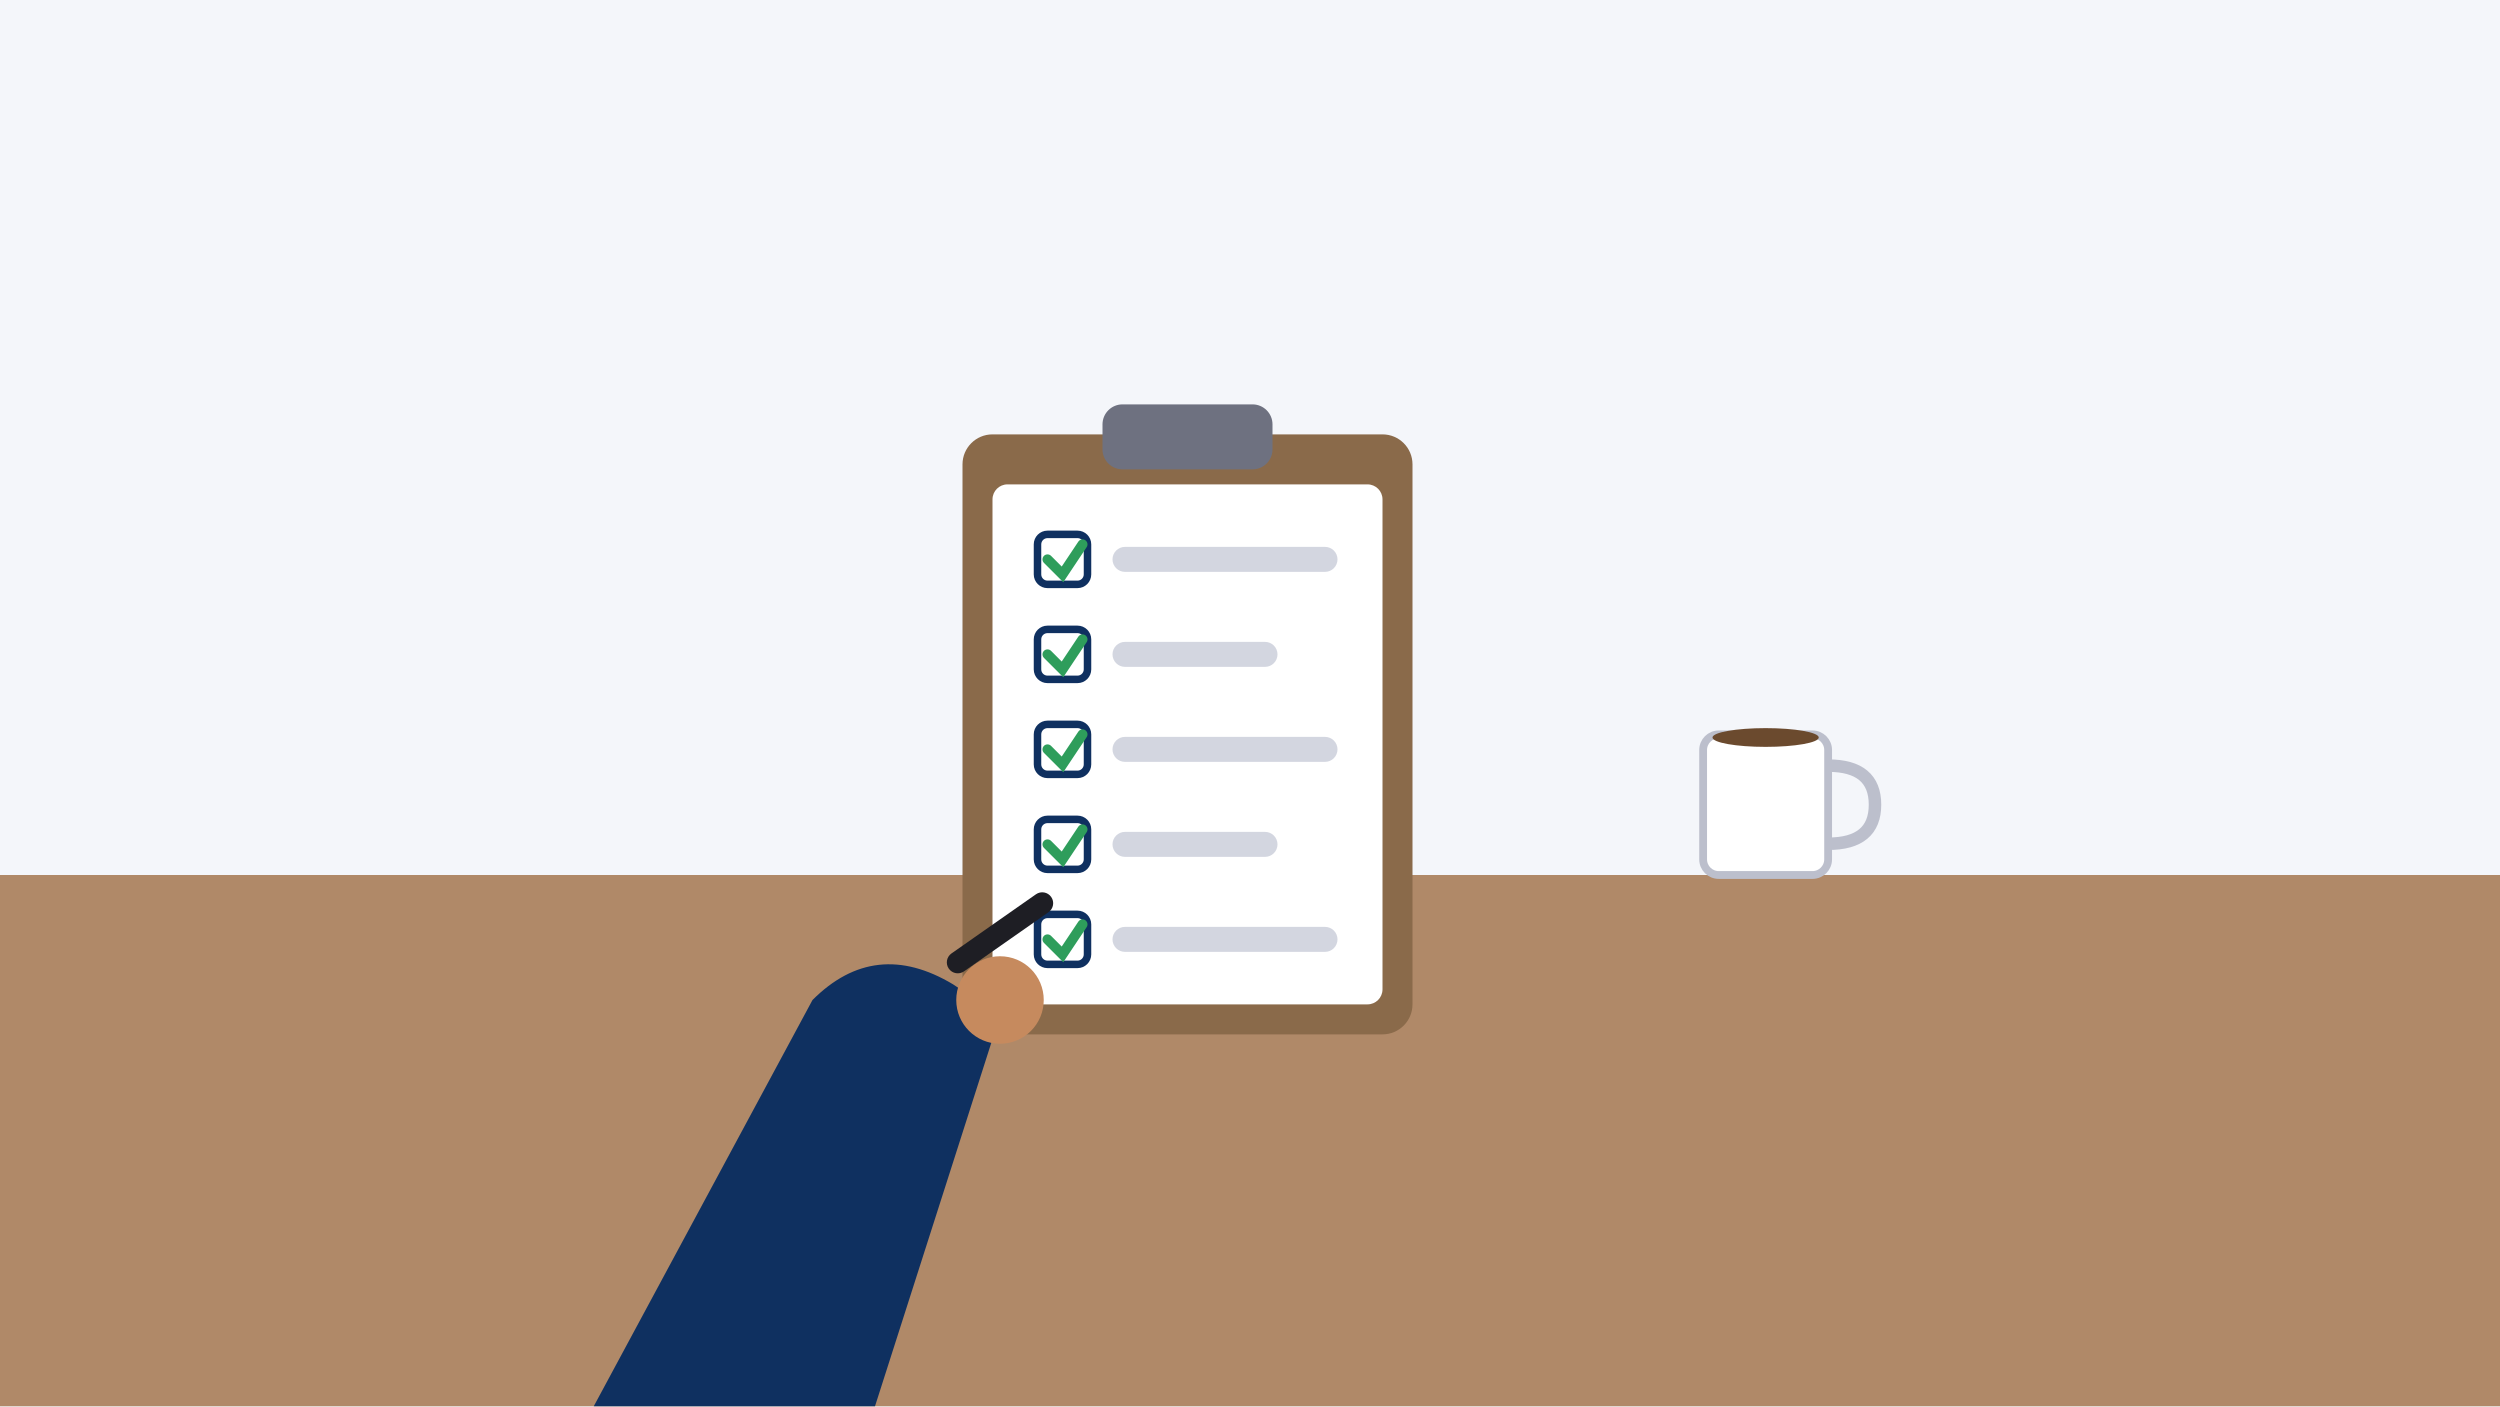
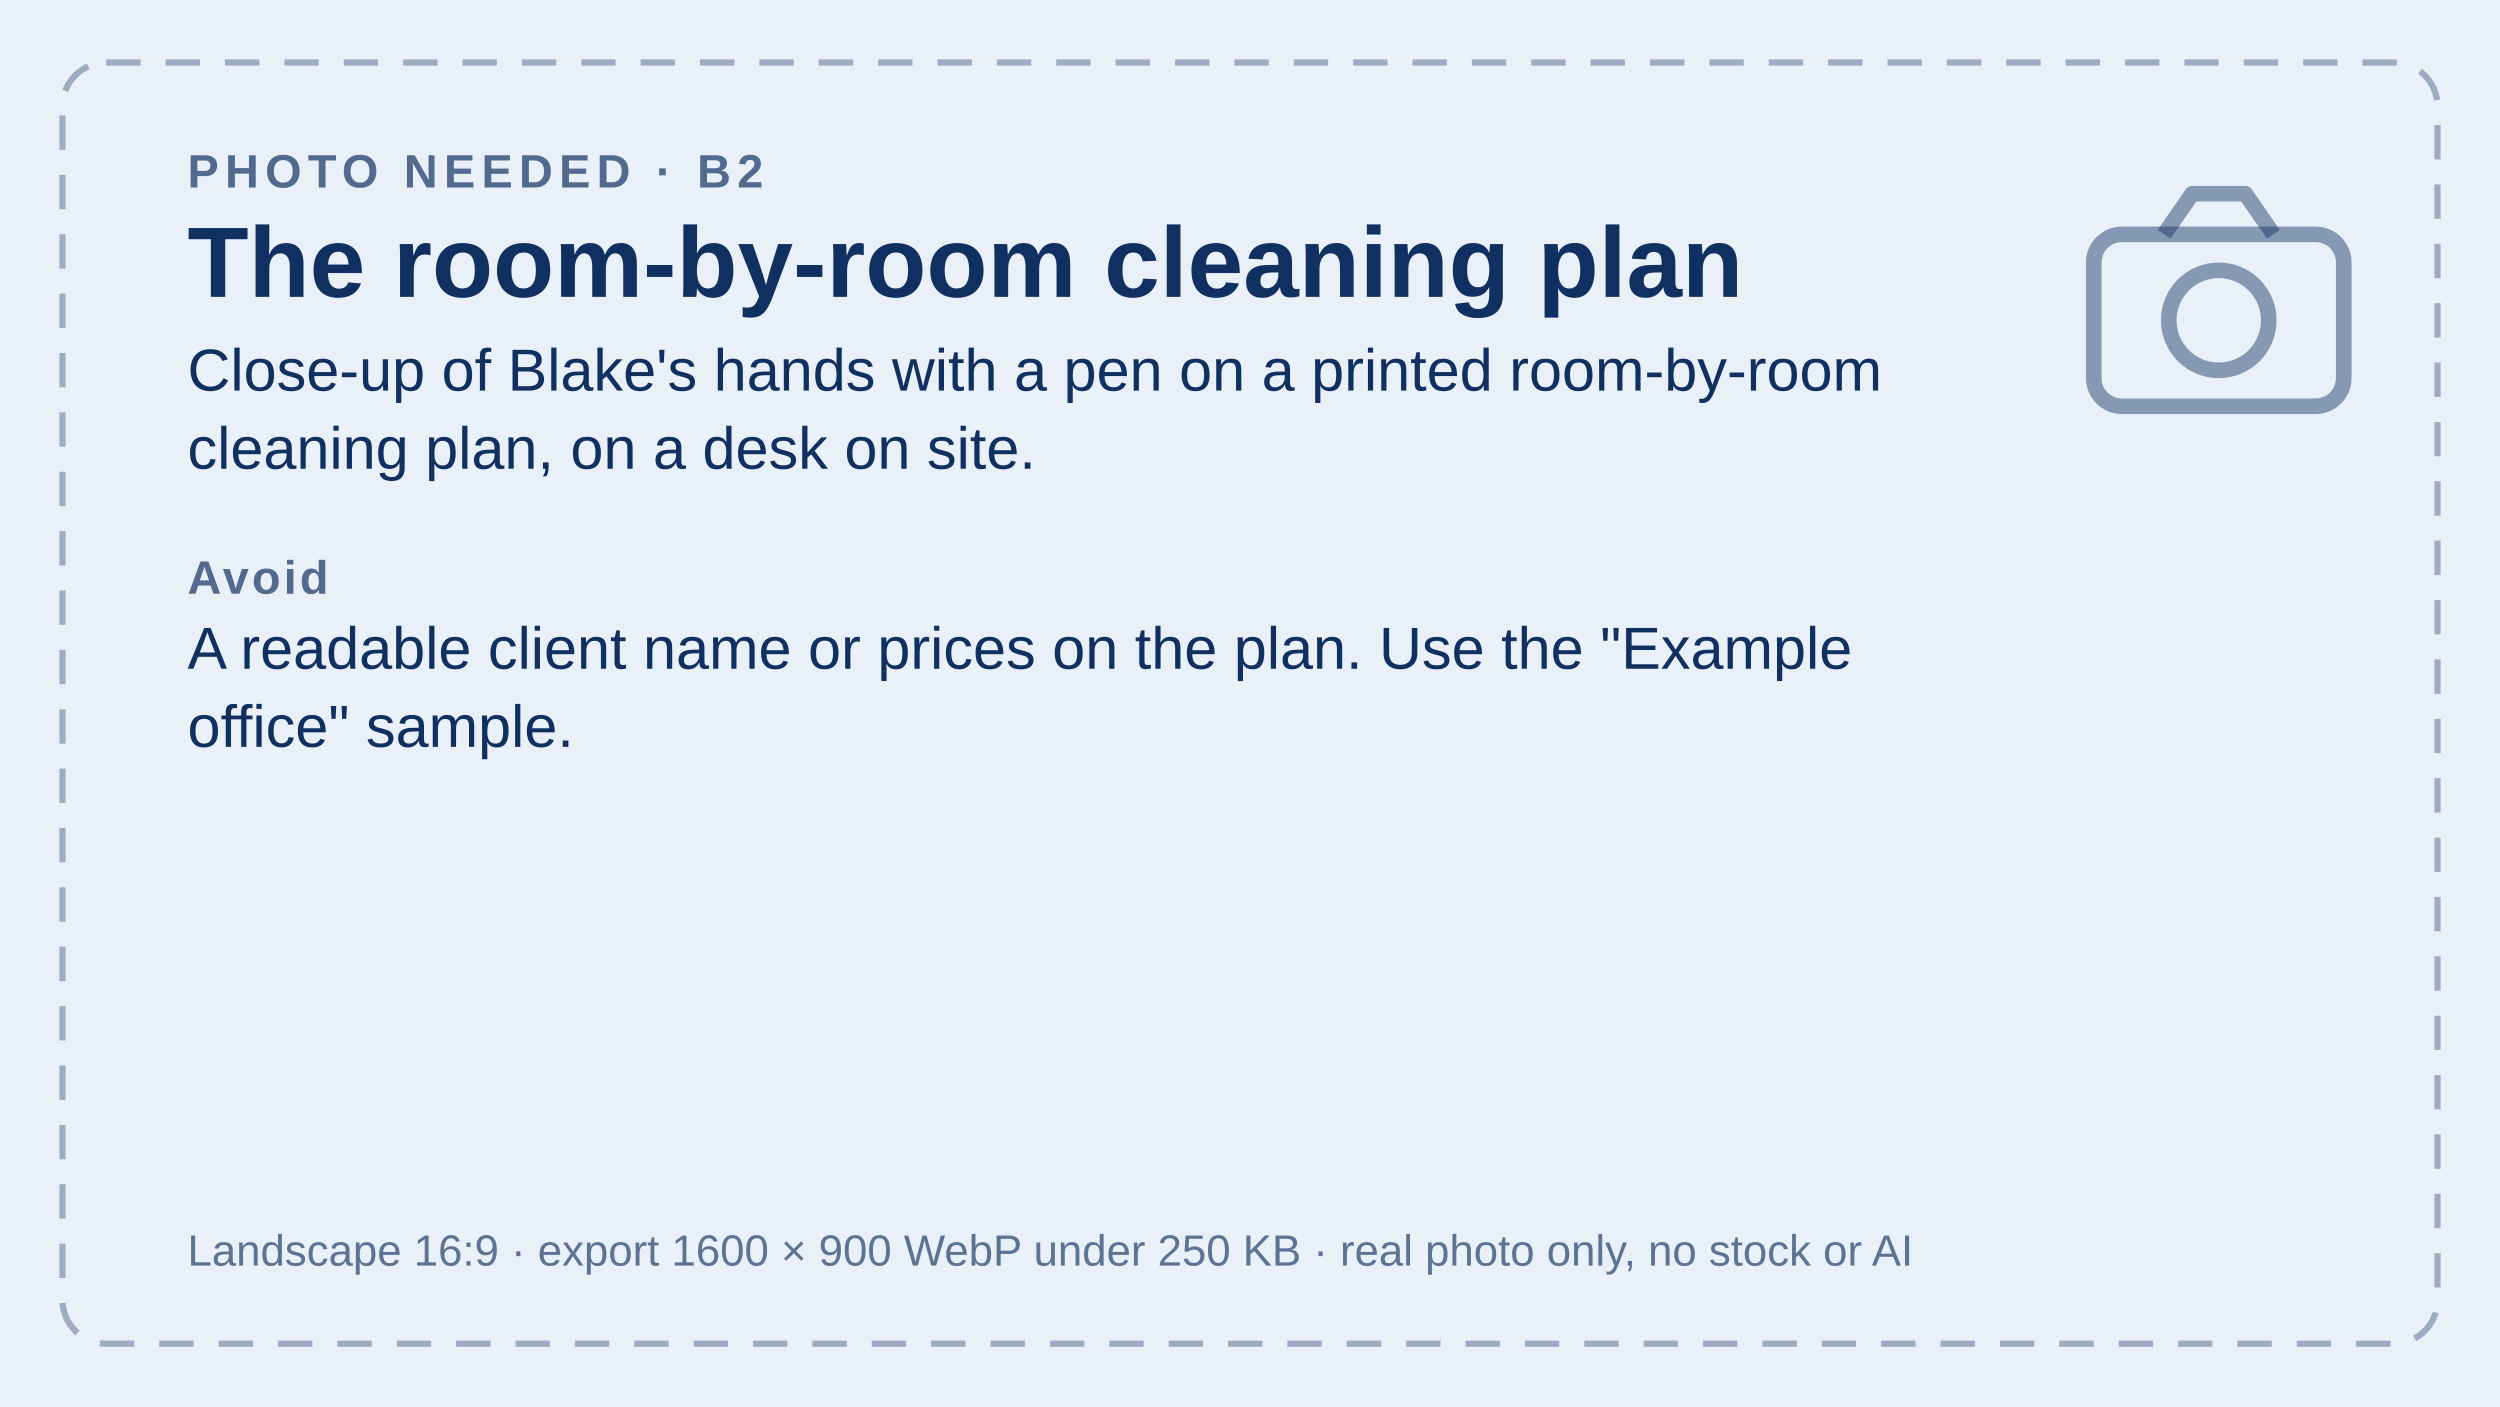
- <svg xmlns="http://www.w3.org/2000/svg" viewBox="0 0 1600 900" width="1600" height="900" role="img" aria-label="Illustration of a hand holding a pen over a room-by-room cleaning checklist on a desk">
-   <rect width="1600" height="900" fill="#F4F6FA" />
-   <rect y="560" width="1600" height="340" fill="#B08968" />
-   <g transform="translate(760,470)">
-     <rect x="-144.0" y="-192.0" width="288.0" height="384.0" rx="19.2" fill="#8A6A4A" />
-     <rect x="-124.8" y="-160.0" width="249.6" height="332.8" rx="9.6" fill="#fff" />
-     <rect x="-54.4" y="-211.2" width="108.8" height="41.6" rx="12.8" fill="#6E7180" />
-     <rect x="-96.0" y="-128.0" width="32.0" height="32.0" rx="6.4" fill="none" stroke="#0F3060" stroke-width="4.8" />
-     <path d="M-89.6 -112.0 L-80.0 -102.4 L-67.2 -121.6" fill="none" stroke="#2E9D5B" stroke-width="6.4" stroke-linecap="round" />
-     <rect x="-48.0" y="-120.0" width="144.0" height="16.0" rx="8.0" fill="#D3D6E0" />
-     <rect x="-96.0" y="-67.2" width="32.0" height="32.0" rx="6.4" fill="none" stroke="#0F3060" stroke-width="4.8" />
-     <path d="M-89.6 -51.2 L-80.0 -41.6 L-67.2 -60.8" fill="none" stroke="#2E9D5B" stroke-width="6.4" stroke-linecap="round" />
-     <rect x="-48.0" y="-59.2" width="105.6" height="16.0" rx="8.0" fill="#D3D6E0" />
-     <rect x="-96.0" y="-6.4" width="32.0" height="32.0" rx="6.4" fill="none" stroke="#0F3060" stroke-width="4.8" />
-     <path d="M-89.6 9.6 L-80.0 19.2 L-67.2 0.0" fill="none" stroke="#2E9D5B" stroke-width="6.4" stroke-linecap="round" />
-     <rect x="-48.0" y="1.6" width="144.0" height="16.0" rx="8.0" fill="#D3D6E0" />
-     <rect x="-96.0" y="54.4" width="32.0" height="32.0" rx="6.4" fill="none" stroke="#0F3060" stroke-width="4.8" />
-     <path d="M-89.6 70.4 L-80.0 80.0 L-67.2 60.8" fill="none" stroke="#2E9D5B" stroke-width="6.4" stroke-linecap="round" />
-     <rect x="-48.0" y="62.4" width="105.6" height="16.0" rx="8.0" fill="#D3D6E0" />
-     <rect x="-96.0" y="115.2" width="32.0" height="32.0" rx="6.4" fill="none" stroke="#0F3060" stroke-width="4.8" />
-     <path d="M-89.6 131.2 L-80.0 140.8 L-67.2 121.6" fill="none" stroke="#2E9D5B" stroke-width="6.4" stroke-linecap="round" />
-     <rect x="-48.0" y="123.2" width="144.0" height="16.0" rx="8.0" fill="#D3D6E0" />
+ <svg xmlns="http://www.w3.org/2000/svg" viewBox="0 0 1600 900" width="1600" height="900" role="img" aria-label="Photo placeholder B2: Blake reviewing a room-by-room cleaning plan on site">
+   <style>text{font-family:Manrope,"Segoe UI",Arial,sans-serif;fill:#0F3060}.k{font-size:30px;font-weight:700;letter-spacing:4px;opacity:.7}.t{font-size:64px;font-weight:800}.h{font-size:30px;font-weight:700;letter-spacing:2px;opacity:.7}.b{font-size:38px}.f{font-size:28px;opacity:.65}</style>
+   <rect width="1600" height="900" fill="#EAF0F7" />
+   <rect x="40" y="40" width="1520" height="820" rx="28" fill="none" stroke="#0F3060" stroke-opacity=".35" stroke-width="4" stroke-dasharray="22 16" />
+   <g transform="translate(1340,120)" fill="none" stroke="#0F3060" stroke-opacity=".45" stroke-width="10" stroke-linejoin="round">
+     <rect x="0" y="30" width="160" height="110" rx="18" />
+     <path d="M45 30 l18-26 h34 l18 26" />
+     <circle cx="80" cy="85" r="32" />
  </g>
-   <g transform="translate(1130,560)">
-     <rect x="-40" y="-90" width="80" height="90" rx="10" fill="#fff" stroke="#BCBFCC" stroke-width="5" />
-     <path d="M40 -70 q30 0 30 25 q0 25 -30 25" fill="none" stroke="#BCBFCC" stroke-width="8" />
-     <ellipse cx="0" cy="-88" rx="34" ry="6" fill="#6B4A2E" />
-   </g>
-   <path d="M380 900 L520 640 Q560 600 610 630 L640 650 L560 900 Z" fill="#0F3060" />
-   <circle cx="640" cy="640" r="28" fill="#C68A5E" />
-   <rect x="600" y="590" width="80" height="14" rx="7" fill="#1E1E24" transform="rotate(-35 640 597)" />
+   <text x="120" y="120" class="k">PHOTO NEEDED · B2</text>
+   <text x="120" y="190" class="t">The room-by-room cleaning plan</text>
+   <text x="120" y="250" class="b">Close-up of Blake's hands with a pen on a printed room-by-room</text>
+   <text x="120" y="300" class="b">cleaning plan, on a desk on site.</text>
+   <text x="120" y="380" class="h">Avoid</text>
+   <text x="120" y="428" class="b">A readable client name or prices on the plan. Use the "Example</text>
+   <text x="120" y="478" class="b">office" sample.</text>
+   <text x="120" y="810" class="f">Landscape 16:9 · export 1600 × 900 WebP under 250 KB · real photo only, no stock or AI</text>
</svg>
